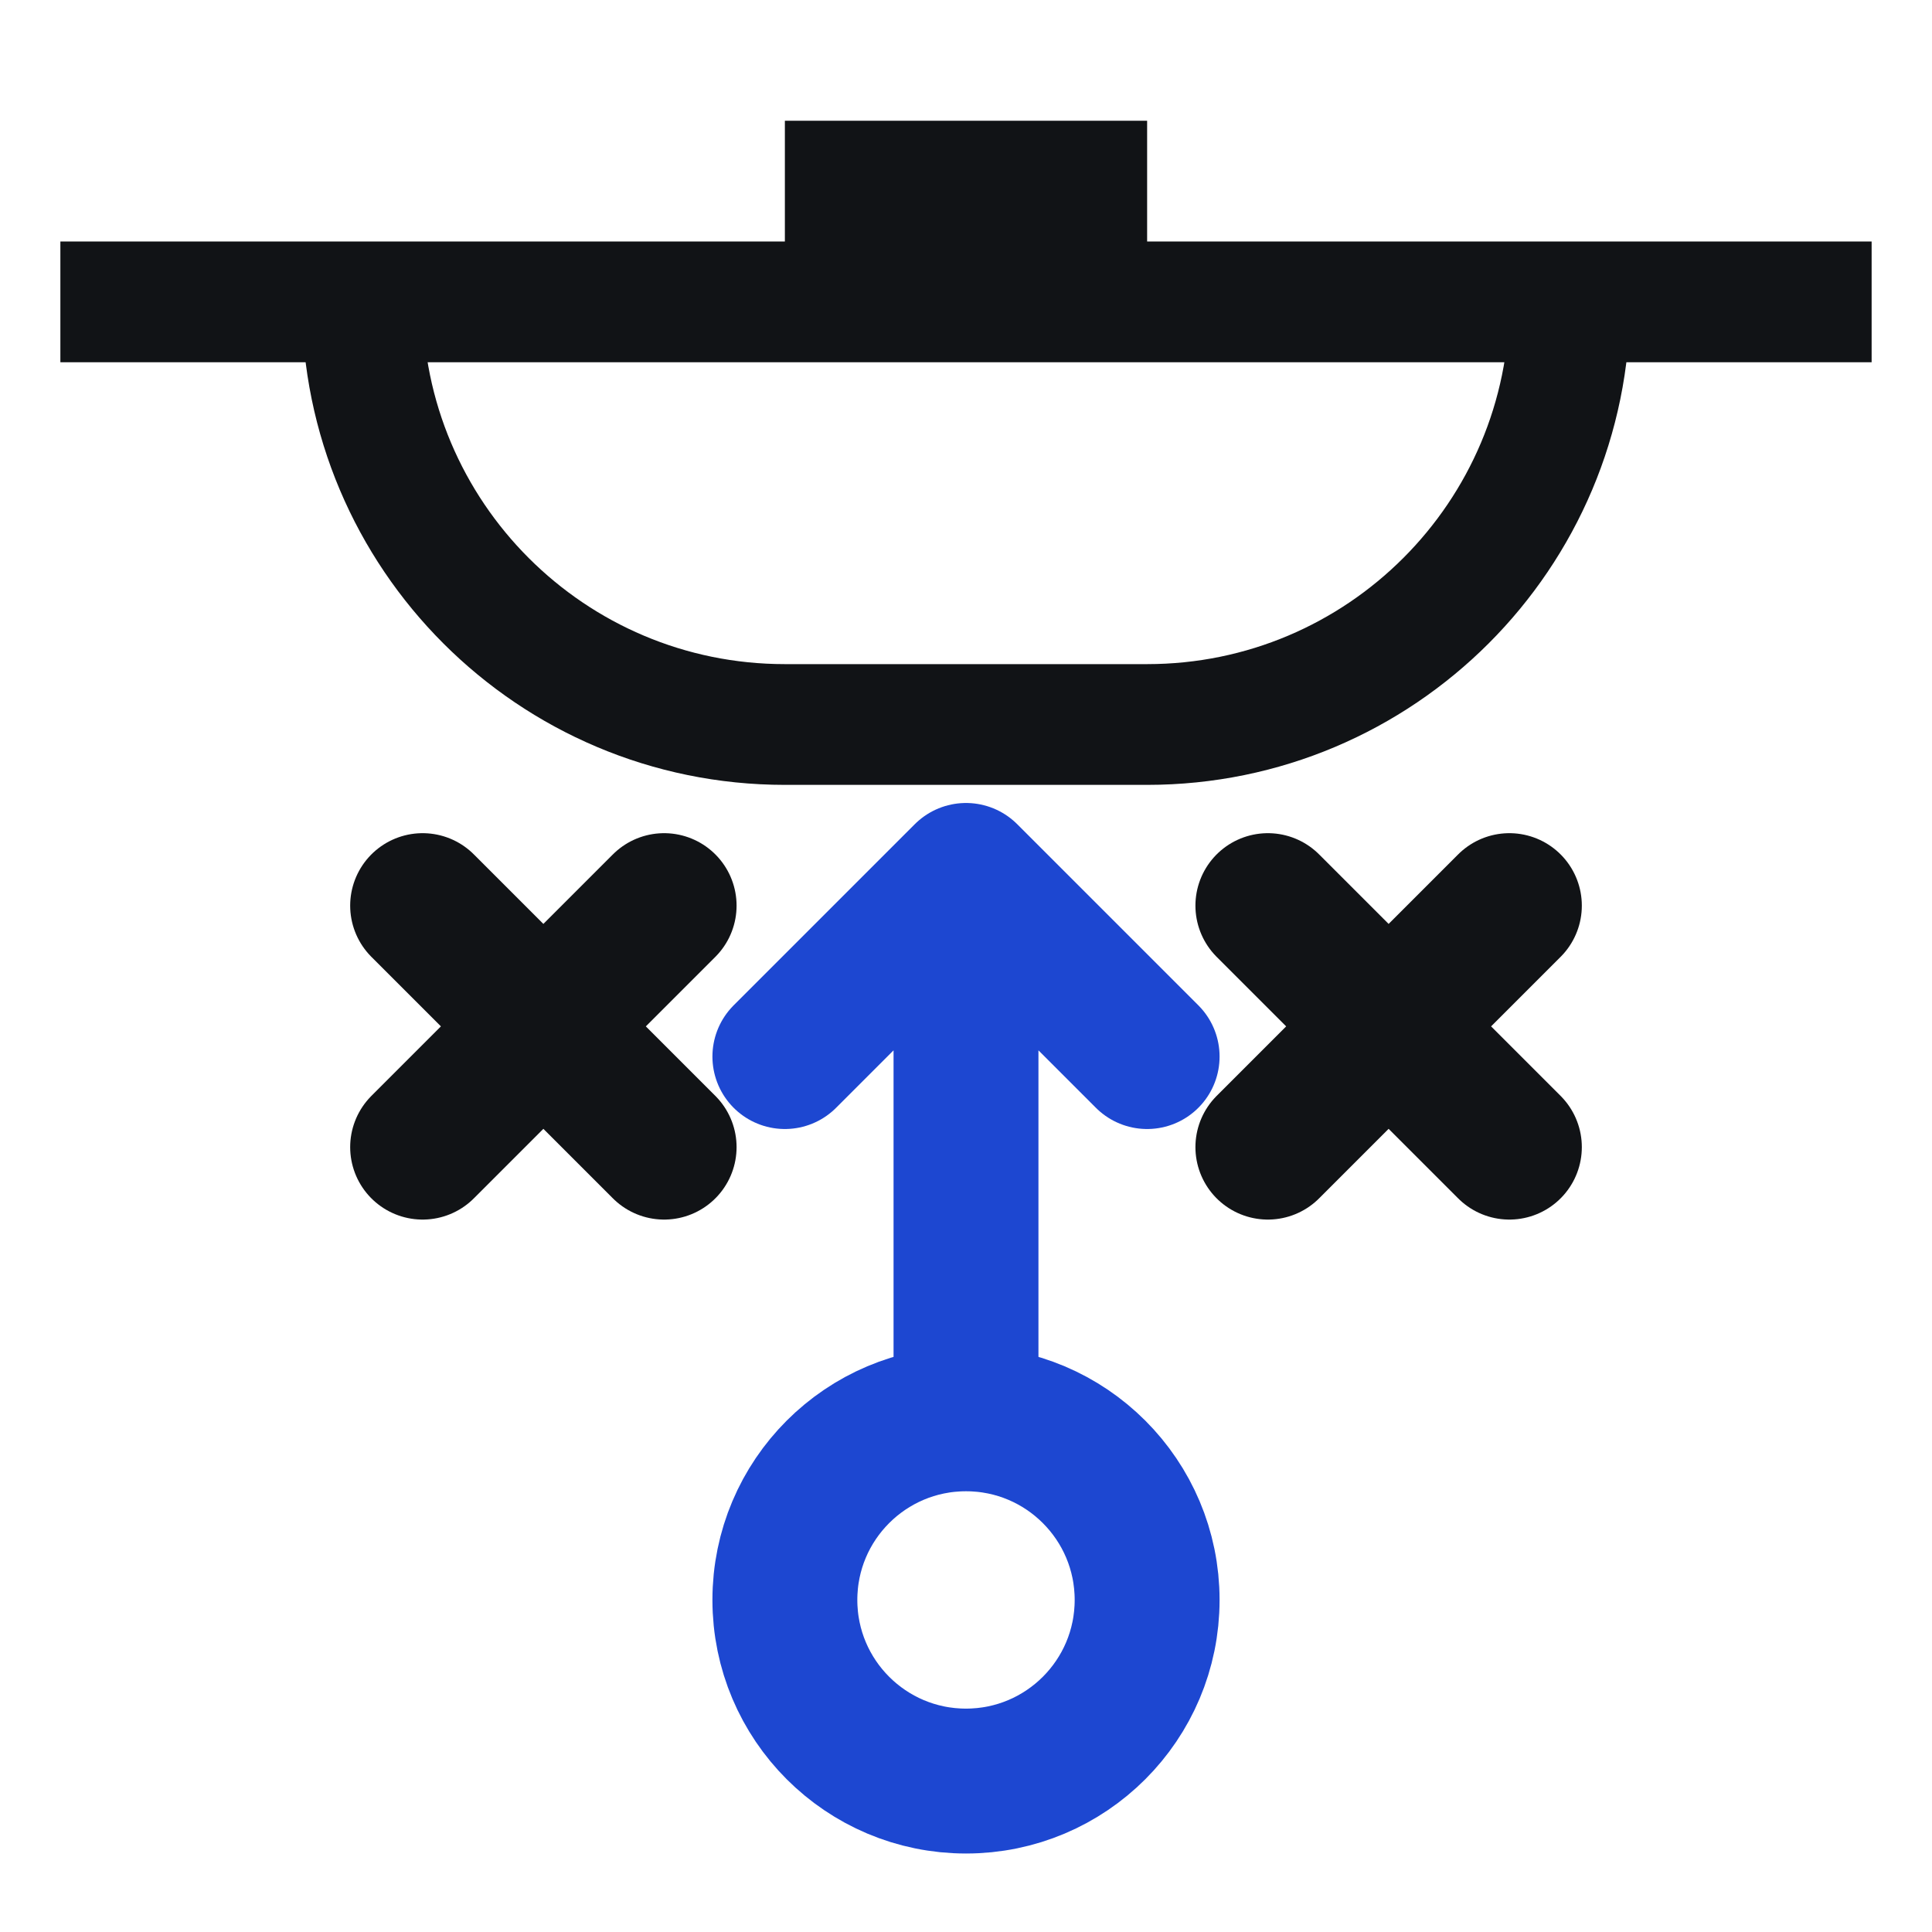
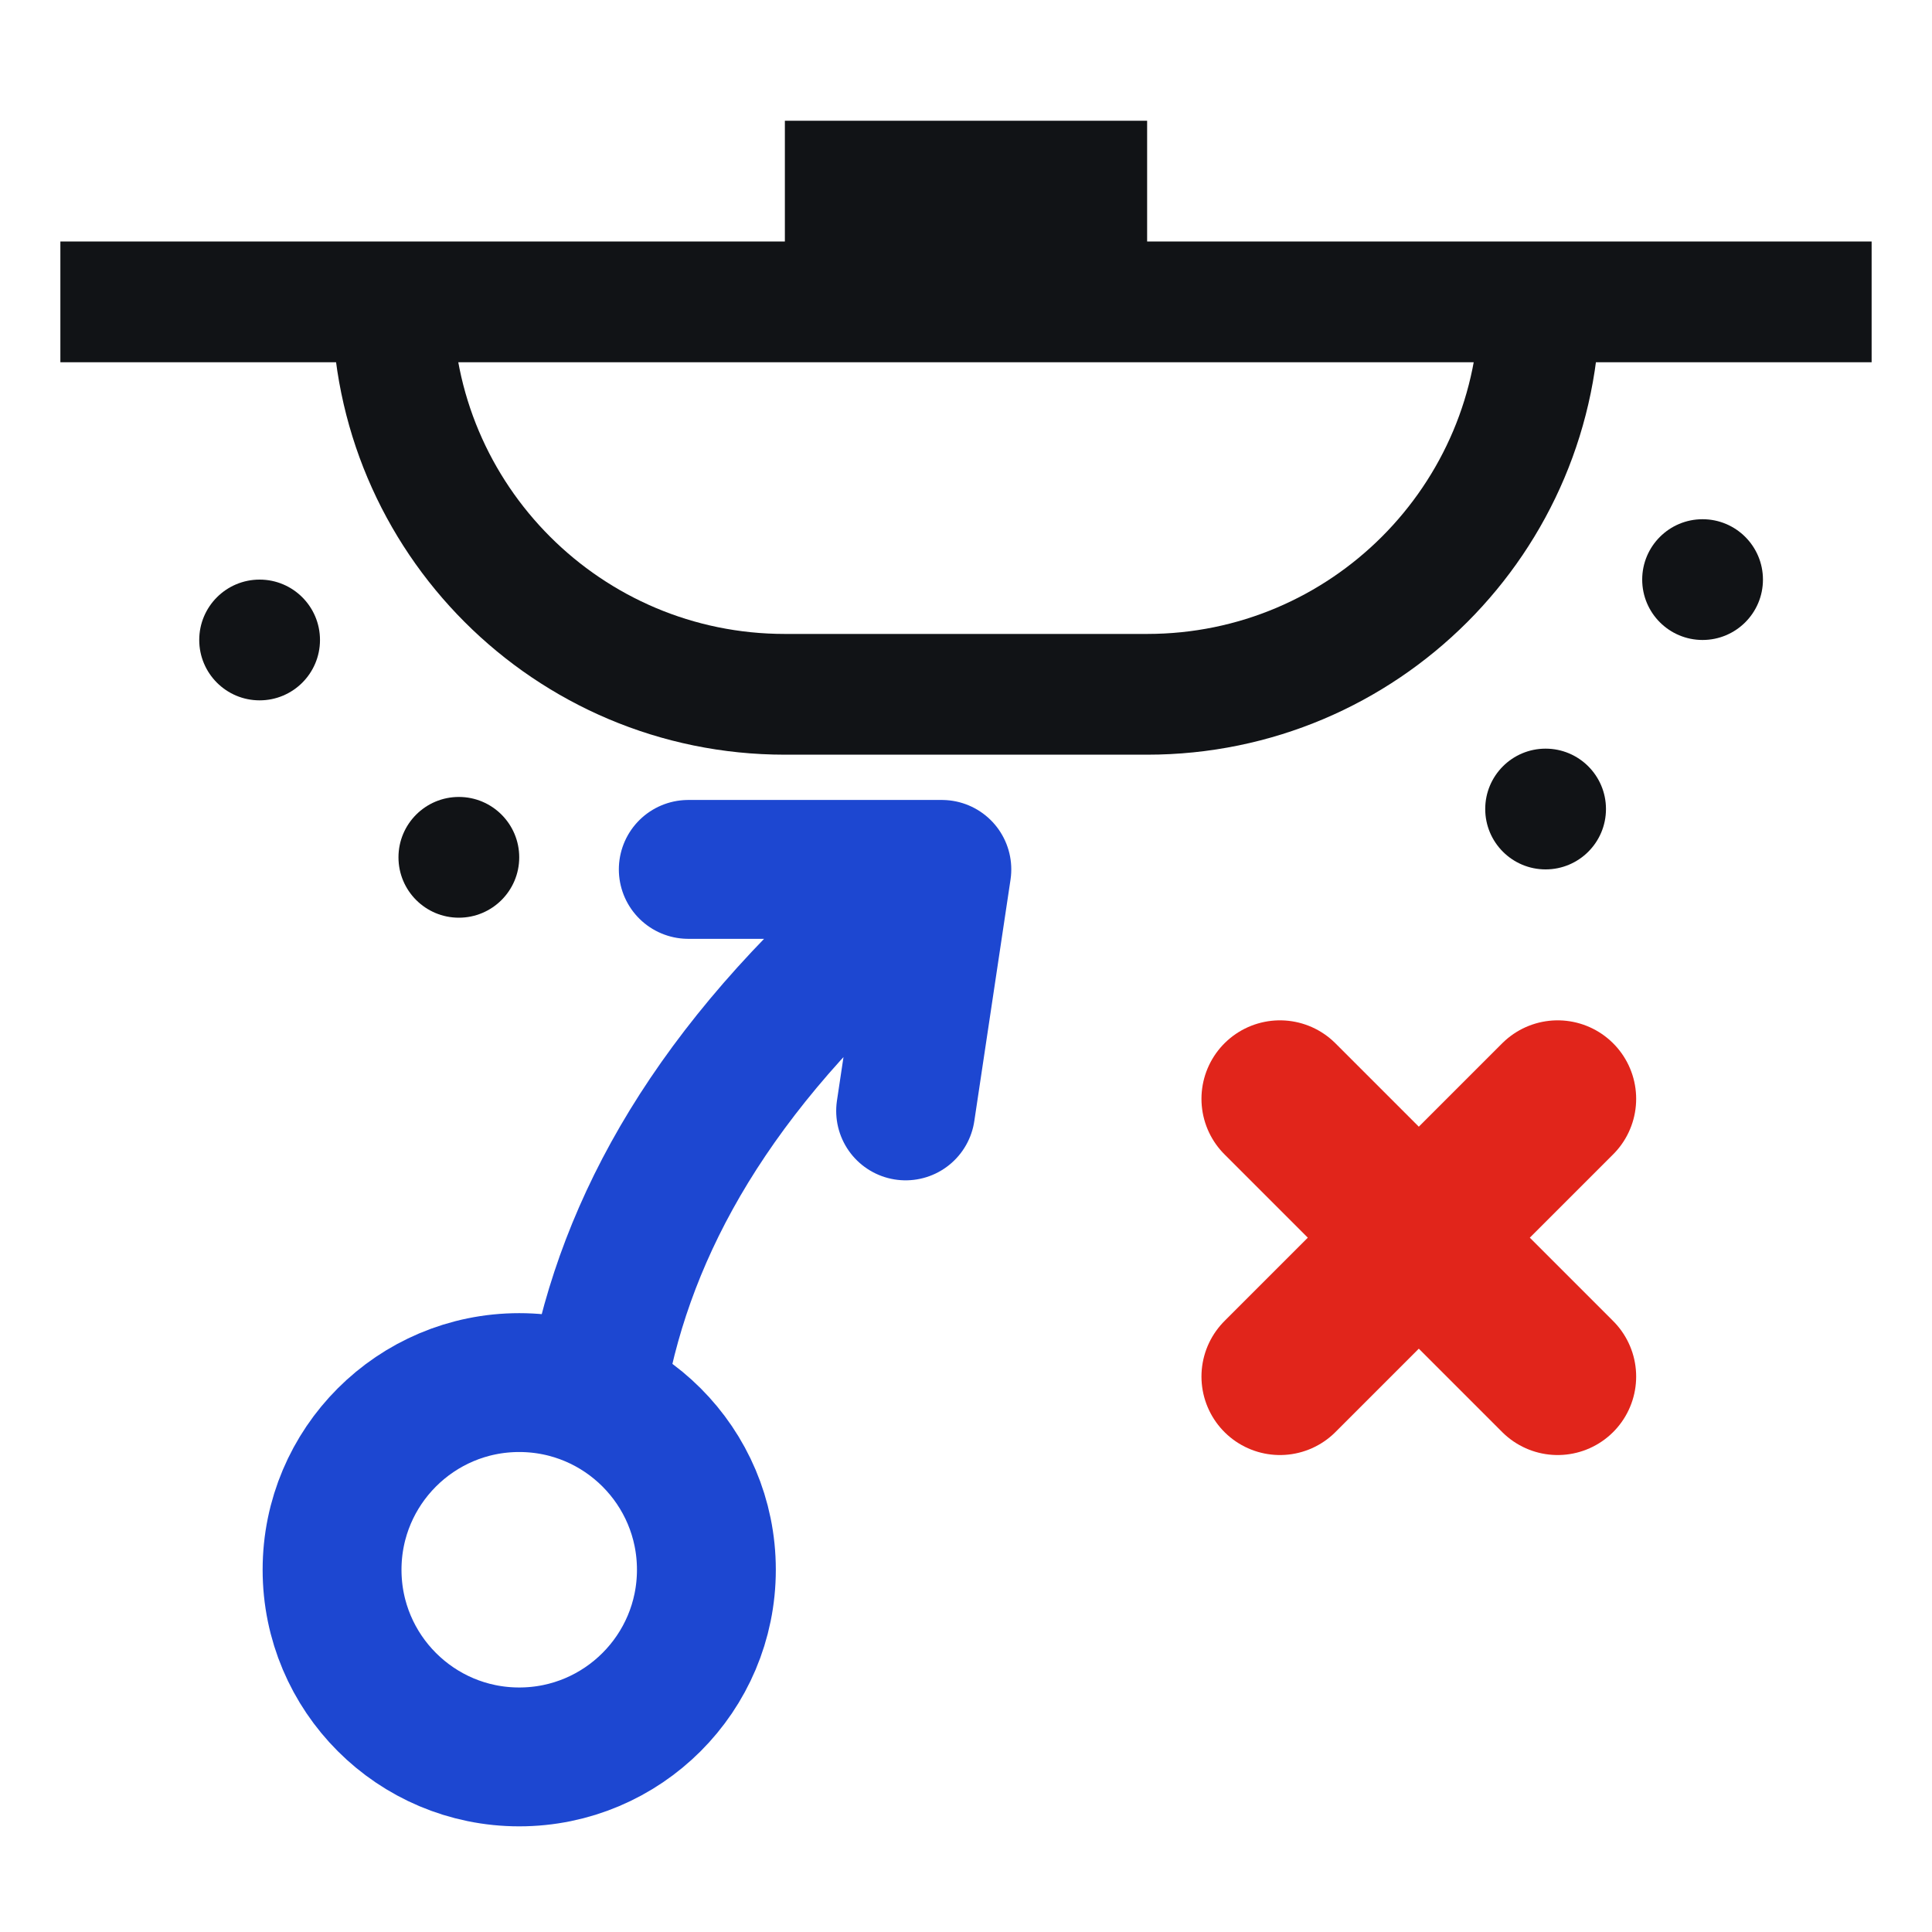
<svg xmlns="http://www.w3.org/2000/svg" viewBox="0 0 32 32">
  <path d="M2 5H30" stroke="#111316" stroke-width="2" stroke-linecap="square" />
  <rect x="13" y="2" width="6" height="3" fill="#111316" />
-   <path d="M6 5A7 7 0 0 0 13 12H19A7 7 0 0 0 26 5" fill="none" stroke="#111316" stroke-width="2" />
-   <path d="M7 15L11 19M11 15L7 19M21 15L25 19M25 15L21 19" stroke="#111316" stroke-width="2.4" stroke-linecap="round" />
-   <circle cx="16" cy="26.5" r="3" fill="none" stroke="#1d47d1" stroke-width="2.4" />
-   <path d="M16 22.5V15M13 17.5L16 14.5L19 17.5" fill="none" stroke="#1d47d1" stroke-width="2.4" stroke-linecap="round" stroke-linejoin="round" />
+   <path d="M6.5 5A6.5 6.5 0 0 0 13 11.5H19A6.5 6.5 0 0 0 25.5 5" fill="none" stroke="#111316" stroke-width="2" />
+   <circle cx="4.3" cy="10.6" r="1" fill="#111316" />
+   <circle cx="7.6" cy="14.2" r="1" fill="#111316" />
+   <circle cx="25.6" cy="13.4" r="1" fill="#111316" />
+   <circle cx="28.2" cy="9.6" r="1" fill="#111316" />
+   <path d="M21.2 18.2L25.8 22.8M25.8 18.2L21.2 22.8" stroke="#e1251b" stroke-width="2.6" stroke-linecap="round" />
+   <circle cx="8.6" cy="26" r="3.1" fill="none" stroke="#1d47d1" stroke-width="2.3" />
+   <path d="M10 22.4C10.6 19.8 12.2 17.2 15.4 14.6M11.4 14.4L15.6 14.4L15 18.4" fill="none" stroke="#1d47d1" stroke-width="2.3" stroke-linecap="round" stroke-linejoin="round" />
</svg>
